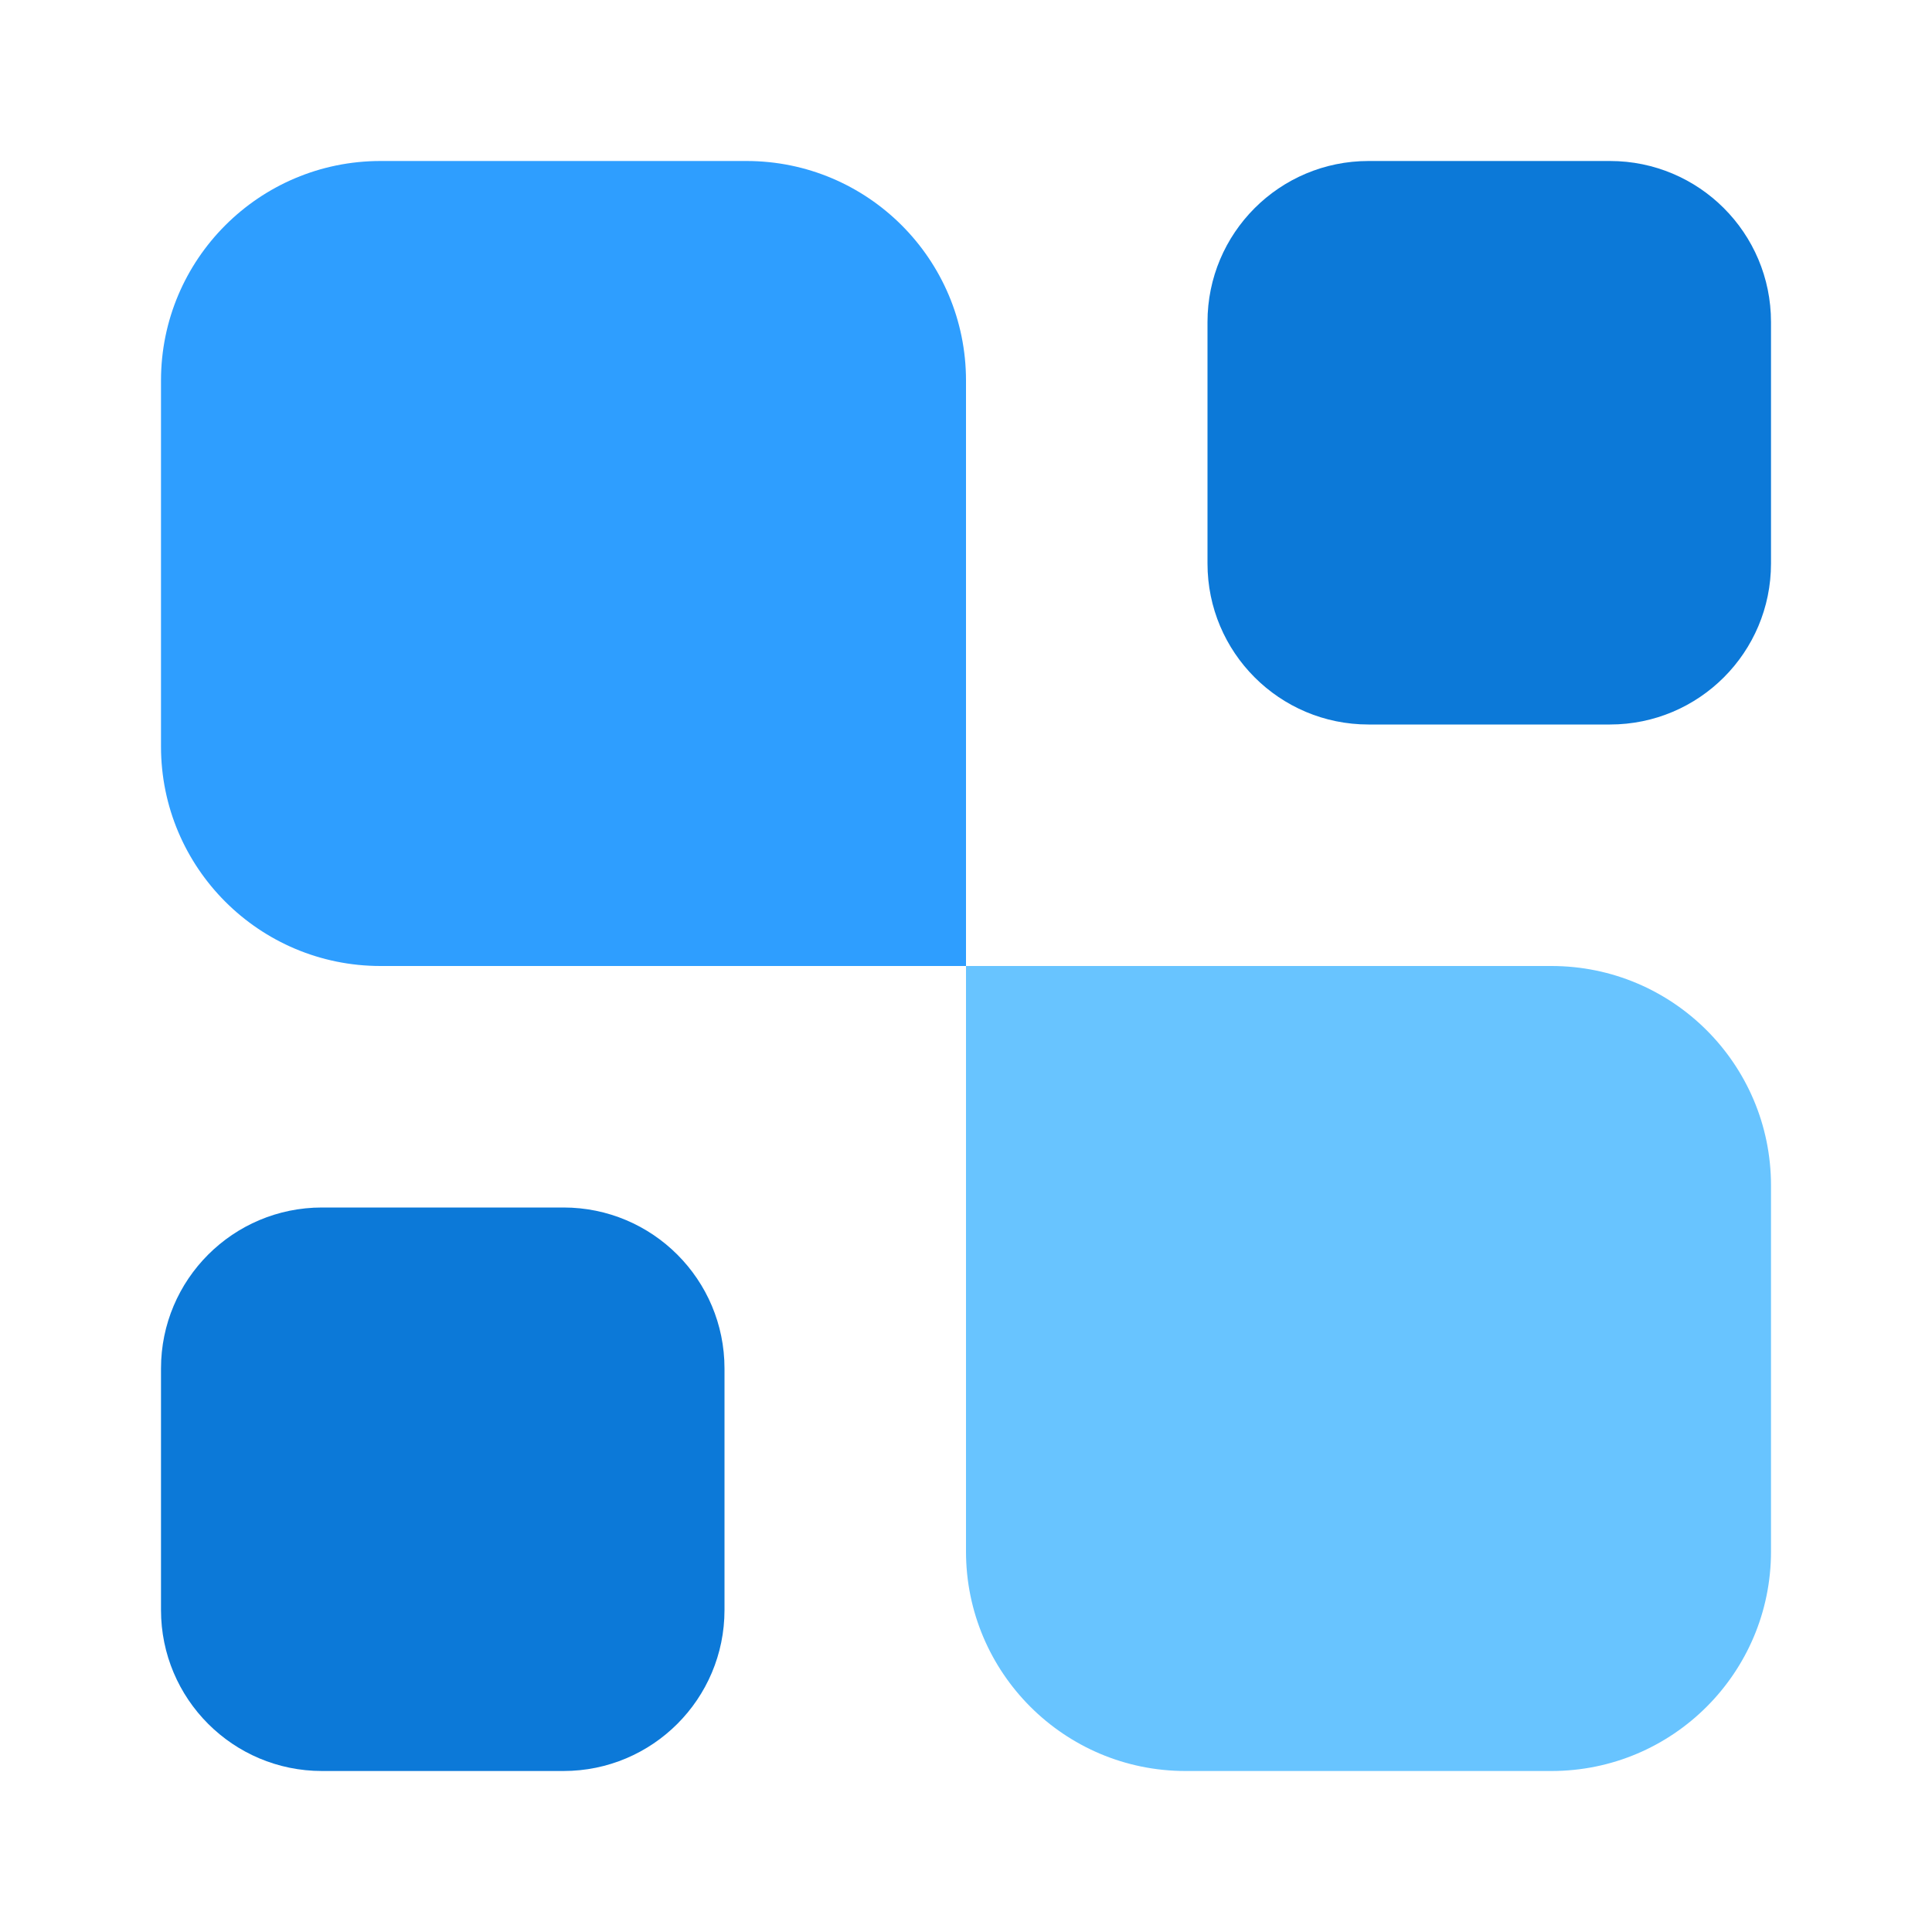
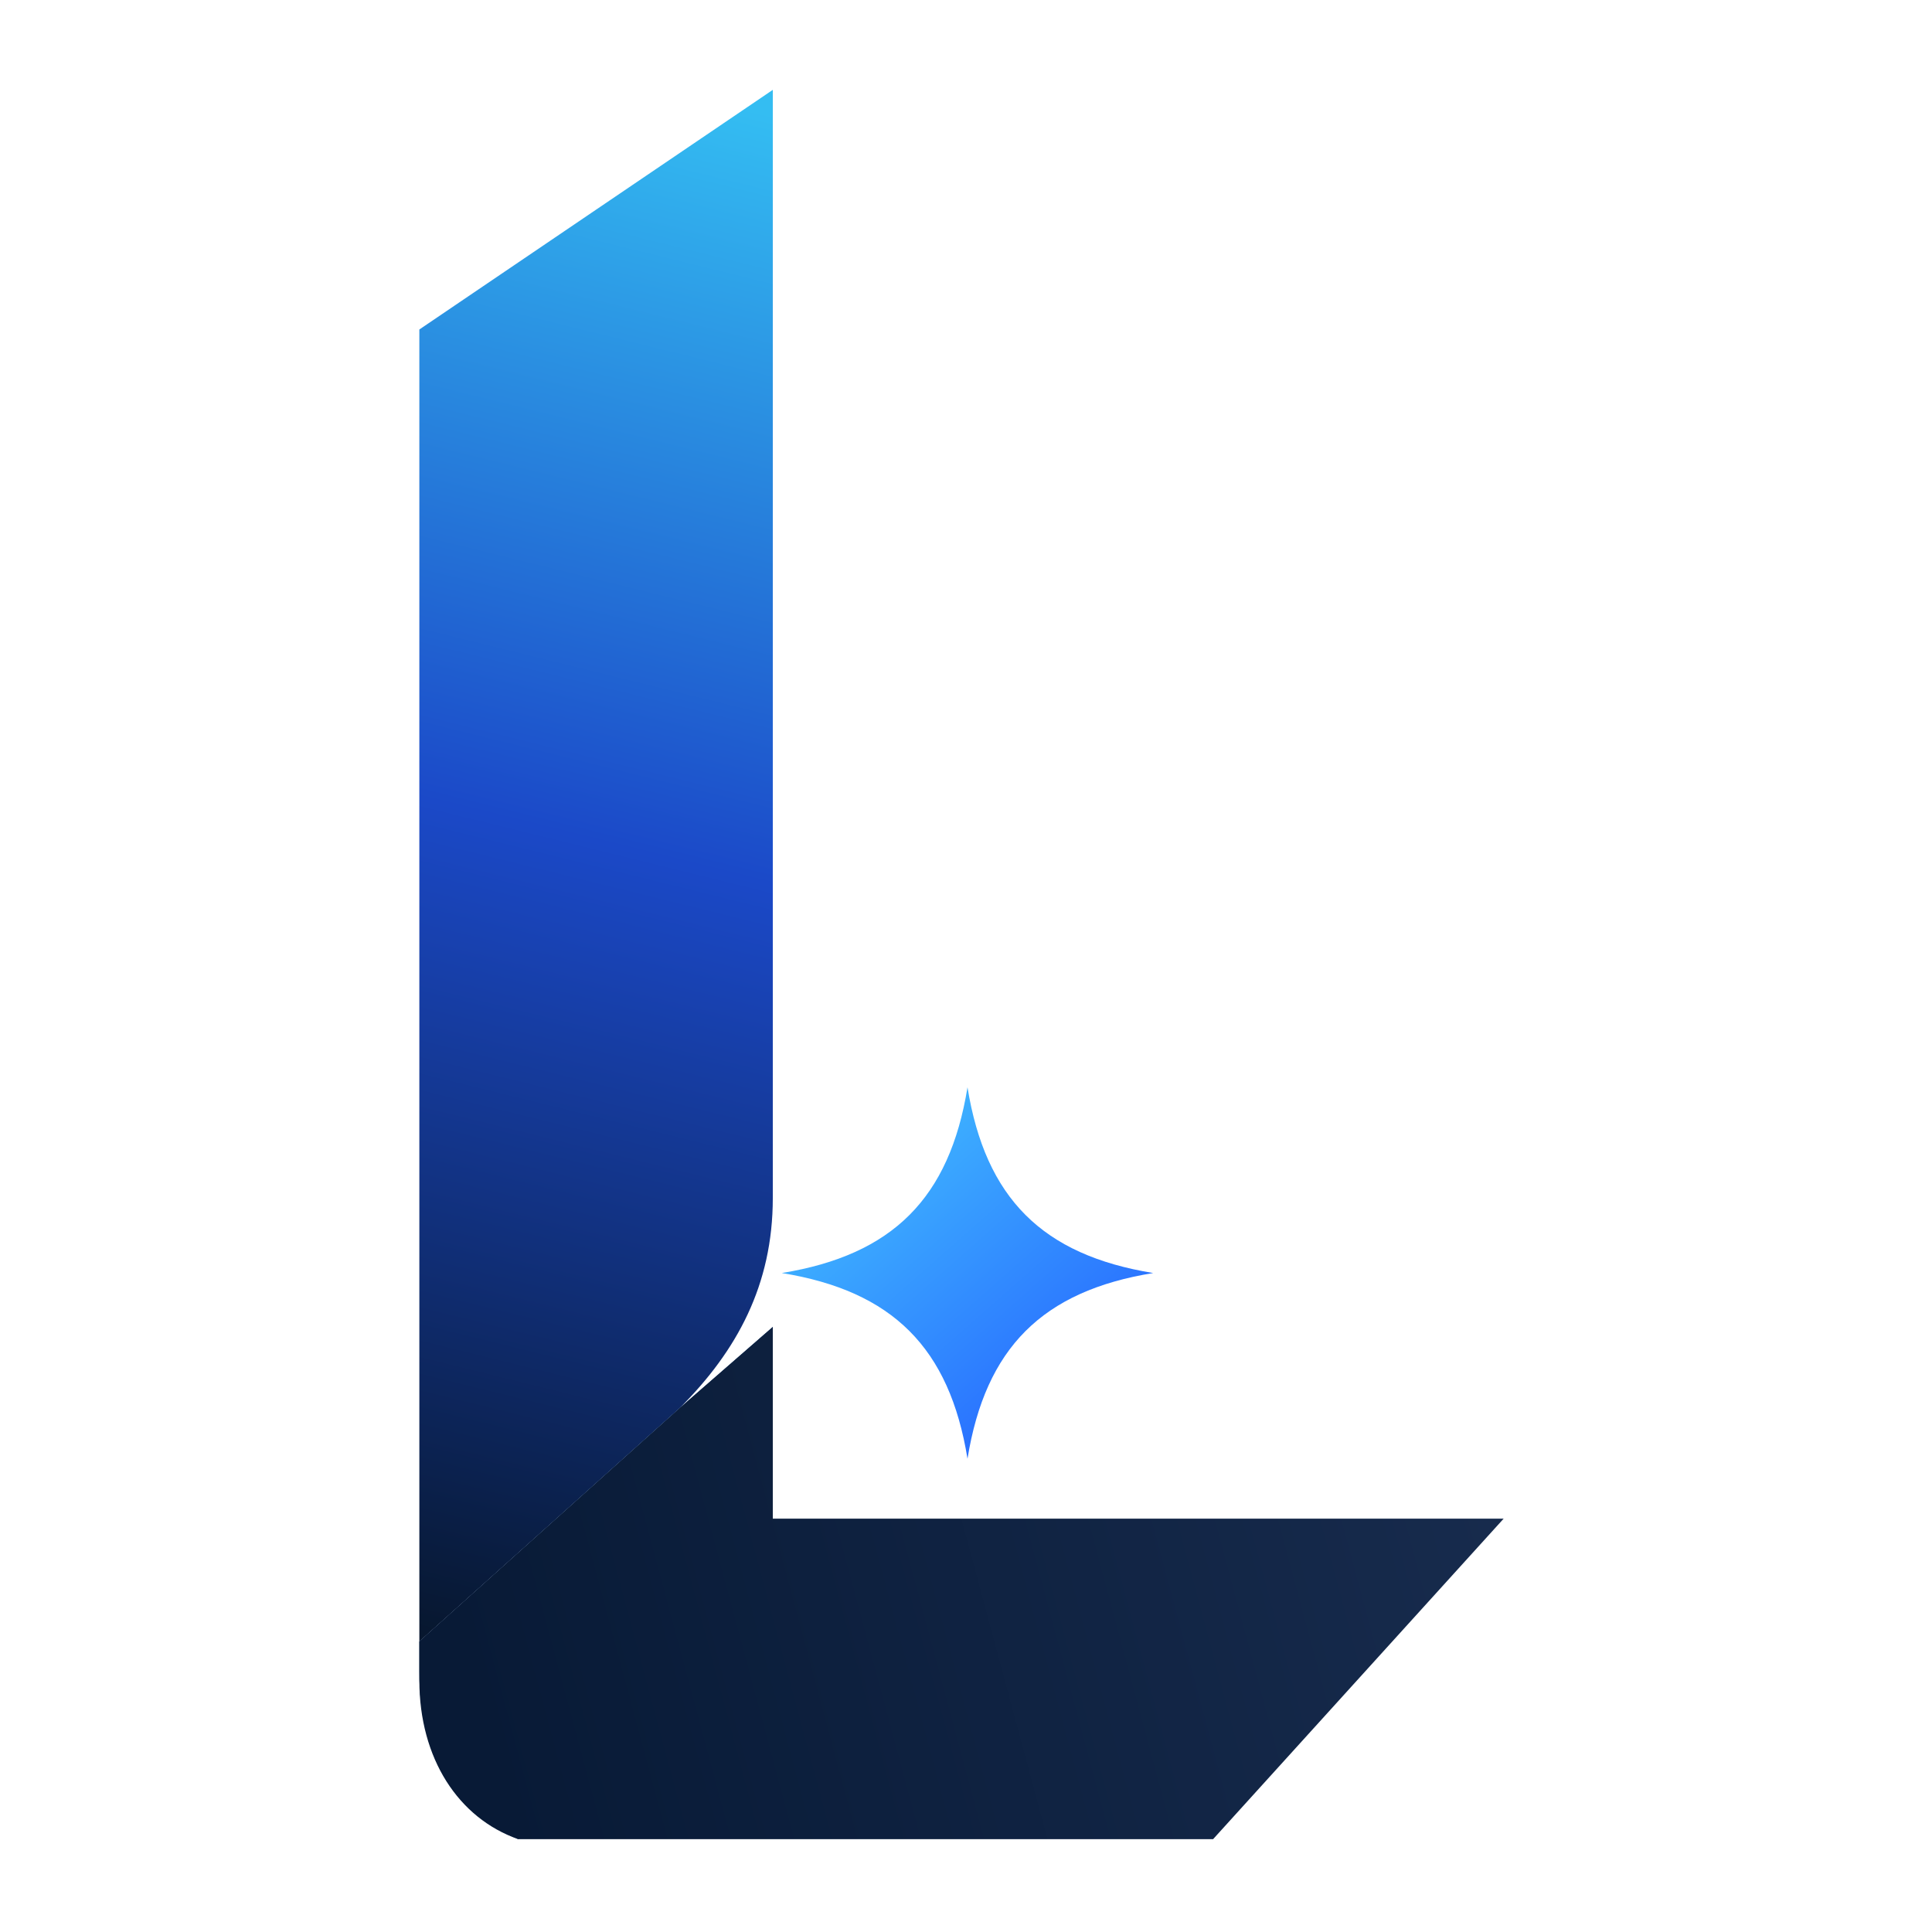
- <svg xmlns="http://www.w3.org/2000/svg" width="24" height="24" viewBox="0 0 24 24" fill="none">
-   <path d="M22 19.273C22 20.779 20.779 22 19.273 22H14.727C13.221 22 12 20.779 12 19.273V12H19.273C20.779 12 22 13.221 22 14.727V19.273Z" fill="#68C4FF" />
-   <path d="M20 2C21.105 2 22 2.895 22 4V7C22 8.105 21.105 9 20 9H17C15.895 9 15 8.105 15 7V4C15 2.895 15.895 2 17 2H20Z" fill="#0C79D8" />
-   <path d="M7 15C8.105 15 9 15.895 9 17V20C9 21.105 8.105 22 7 22H4C2.895 22 2 21.105 2 20V17C2 15.895 2.895 15 4 15H7Z" fill="#0C79D8" />
-   <path d="M12 12H4.727C3.221 12 2 10.779 2 9.273V4.727C2 3.221 3.221 2 4.727 2H9.273C10.779 2 12 3.221 12 4.727V12Z" fill="#2E9EFF" />
+ <svg xmlns="http://www.w3.org/2000/svg" width="64" height="64" viewBox="400 105 425 645" role="img" aria-labelledby="title">
+   <defs>
+     <linearGradient id="gradVertical" x1="430" y1="650" x2="555" y2="145" gradientUnits="userSpaceOnUse">
+       <stop offset="0" stop-color="#07172f" />
+       <stop offset="0.52" stop-color="#1b49c8" />
+       <stop offset="1" stop-color="#34bdf2" />
+     </linearGradient>
+     <linearGradient id="gradFold" x1="430" y1="650" x2="540" y2="725" gradientUnits="userSpaceOnUse">
+       <stop offset="0" stop-color="#0d2b59" />
+       <stop offset="1" stop-color="#278ce8" />
+     </linearGradient>
+     <linearGradient id="gradBase" x1="455" y1="700" x2="790" y2="610" gradientUnits="userSpaceOnUse">
+       <stop offset="0" stop-color="#081a36" />
+       <stop offset="1" stop-color="#172b4d" />
+     </linearGradient>
+     <linearGradient id="gradSpark" x1="575" y1="490" x2="650" y2="575" gradientUnits="userSpaceOnUse">
+       <stop offset="0" stop-color="#3fb6ff" />
+       <stop offset="1" stop-color="#2769ff" />
+     </linearGradient>
+   </defs>
+   <path d="M 430 215 L 548 135 L 548 505 C 548 534 536 556 517 575 L 430 653 Z" fill="url(#gradVertical)" />
+   <path d="M 430 653 L 517 575 L 548 548 L 548 612 C 548 625 543 637 535 647 L 463 719 C 441 710 430 691 430 663 Z" fill="url(#gradFold)" />
+   <path d="M 463 719 C 443 712 430 692 430 666 L 430 653 L 517 575 L 548 548 L 548 612 L 792 612 L 695 719 Z" fill="url(#gradBase)" />
+   <path d="M 613 468 C 619 505 638 524 675 530 C 638 536 619 555 613 592 C 607 555 588 536 551 530 C 588 524 607 505 613 468 Z" fill="url(#gradSpark)" />
</svg>
